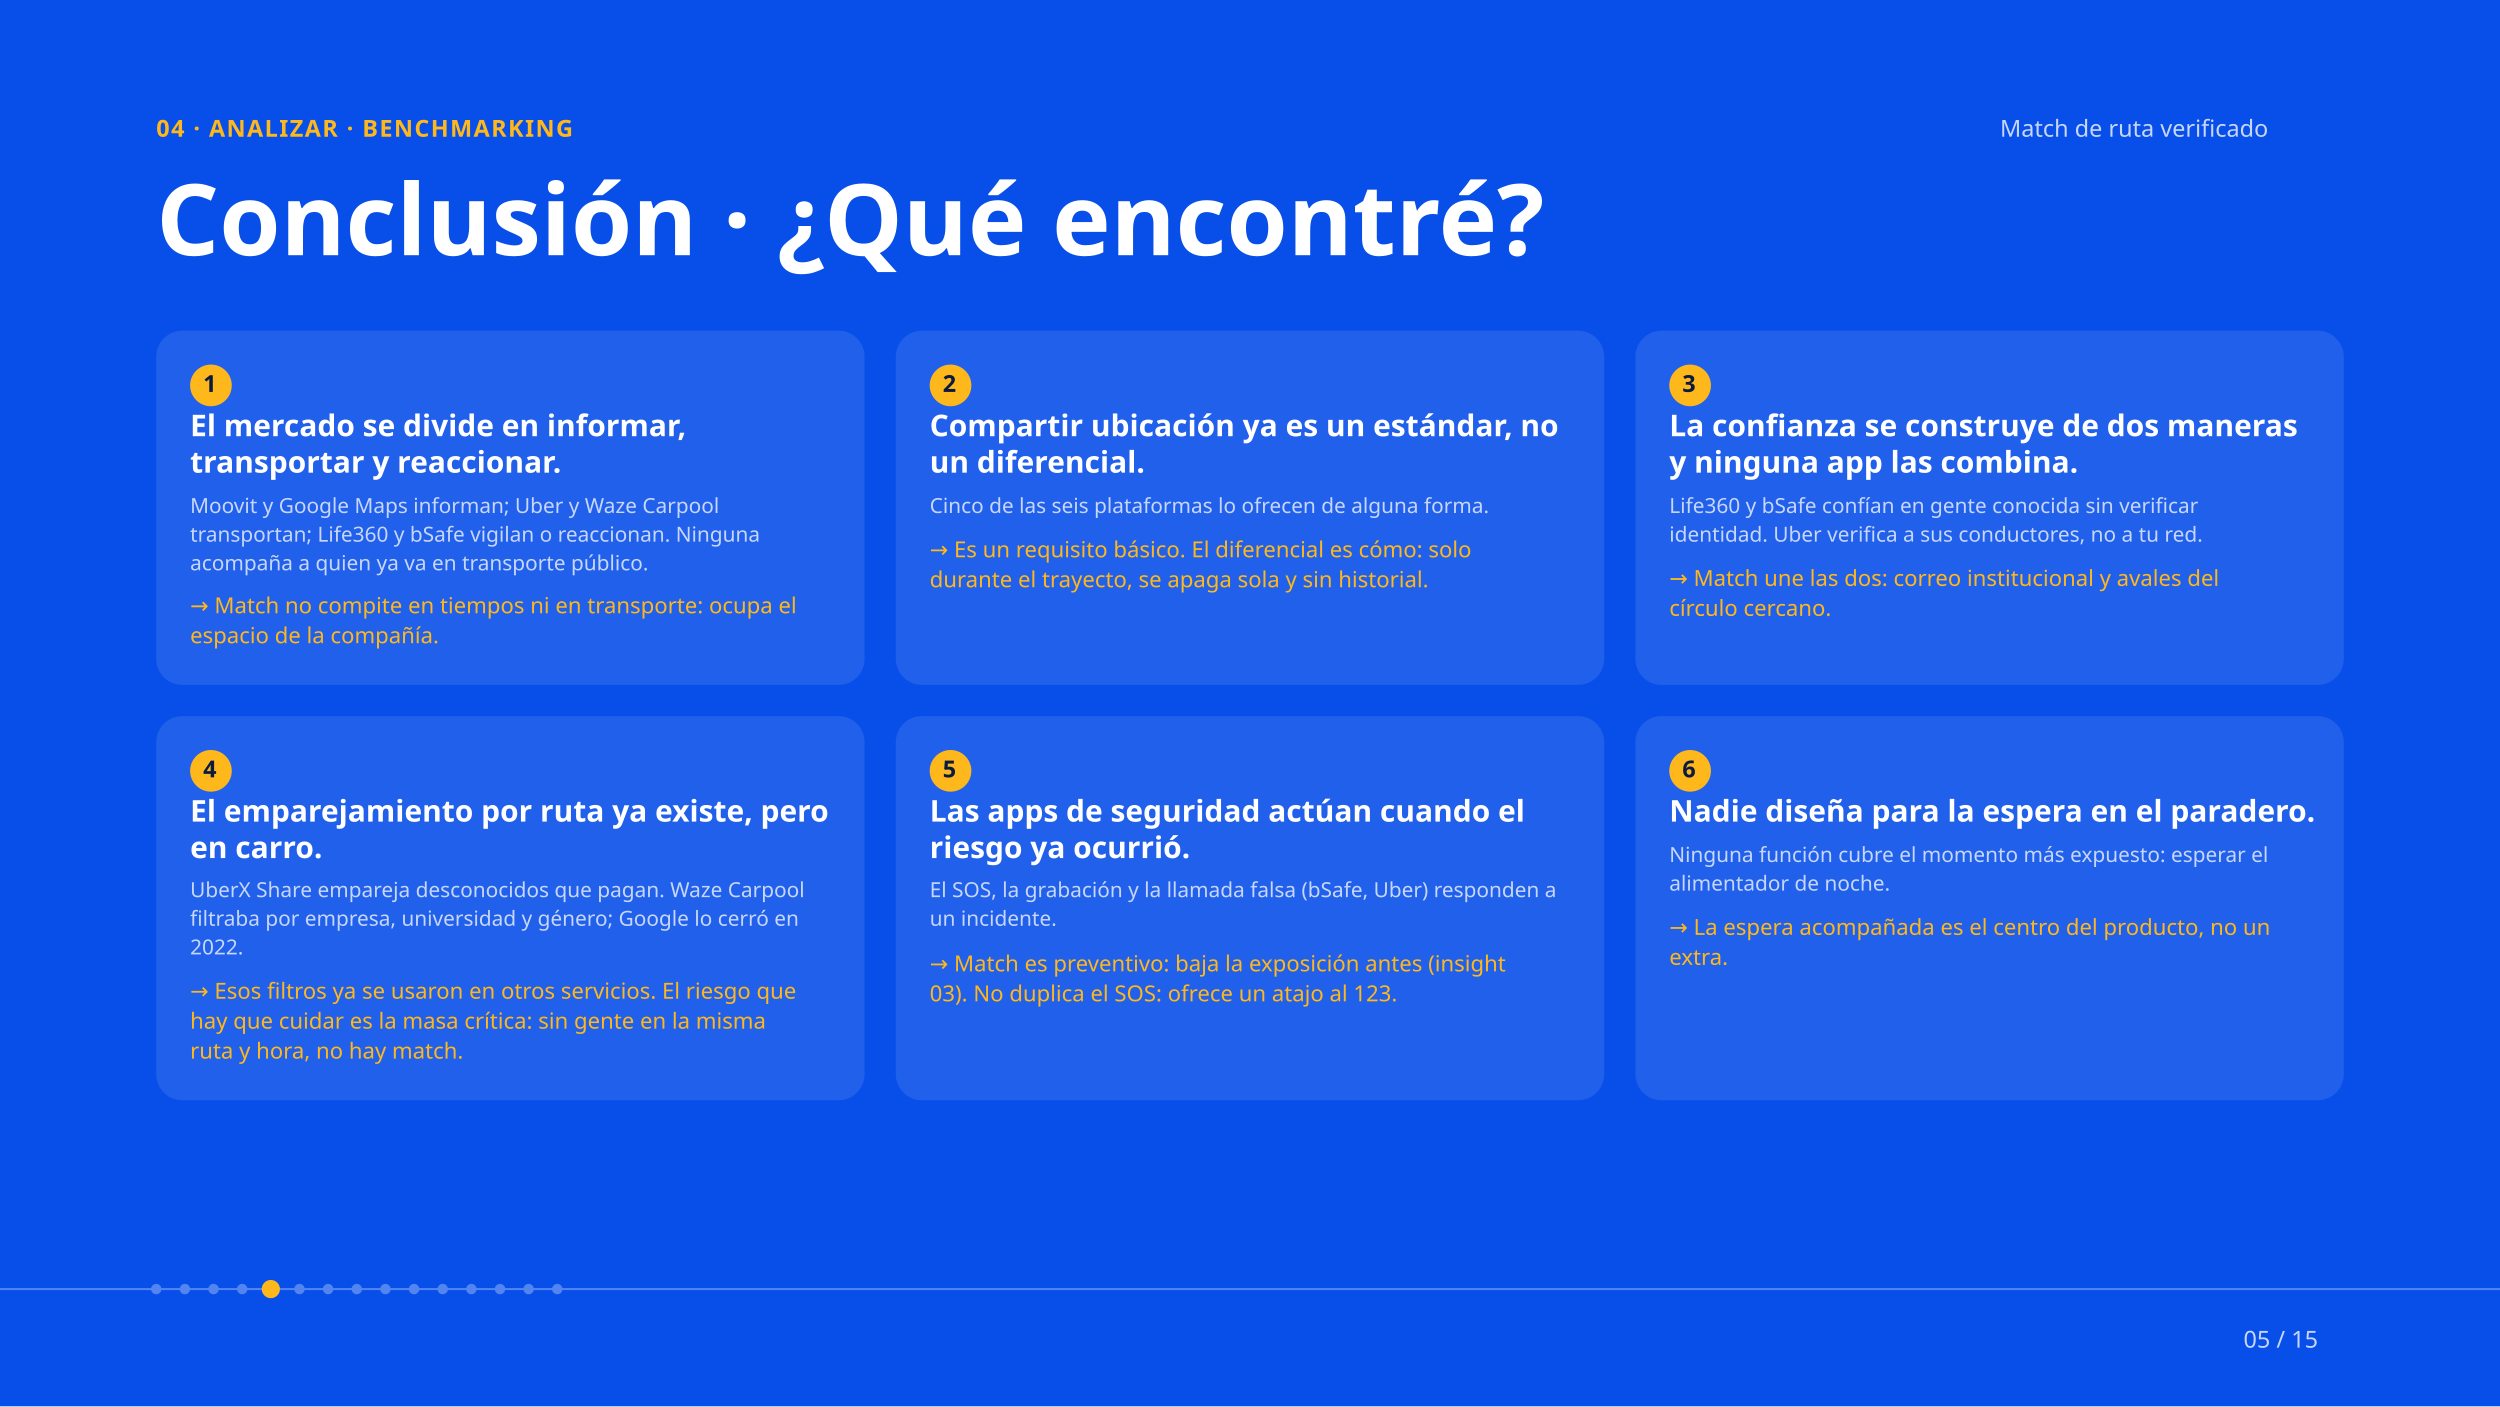
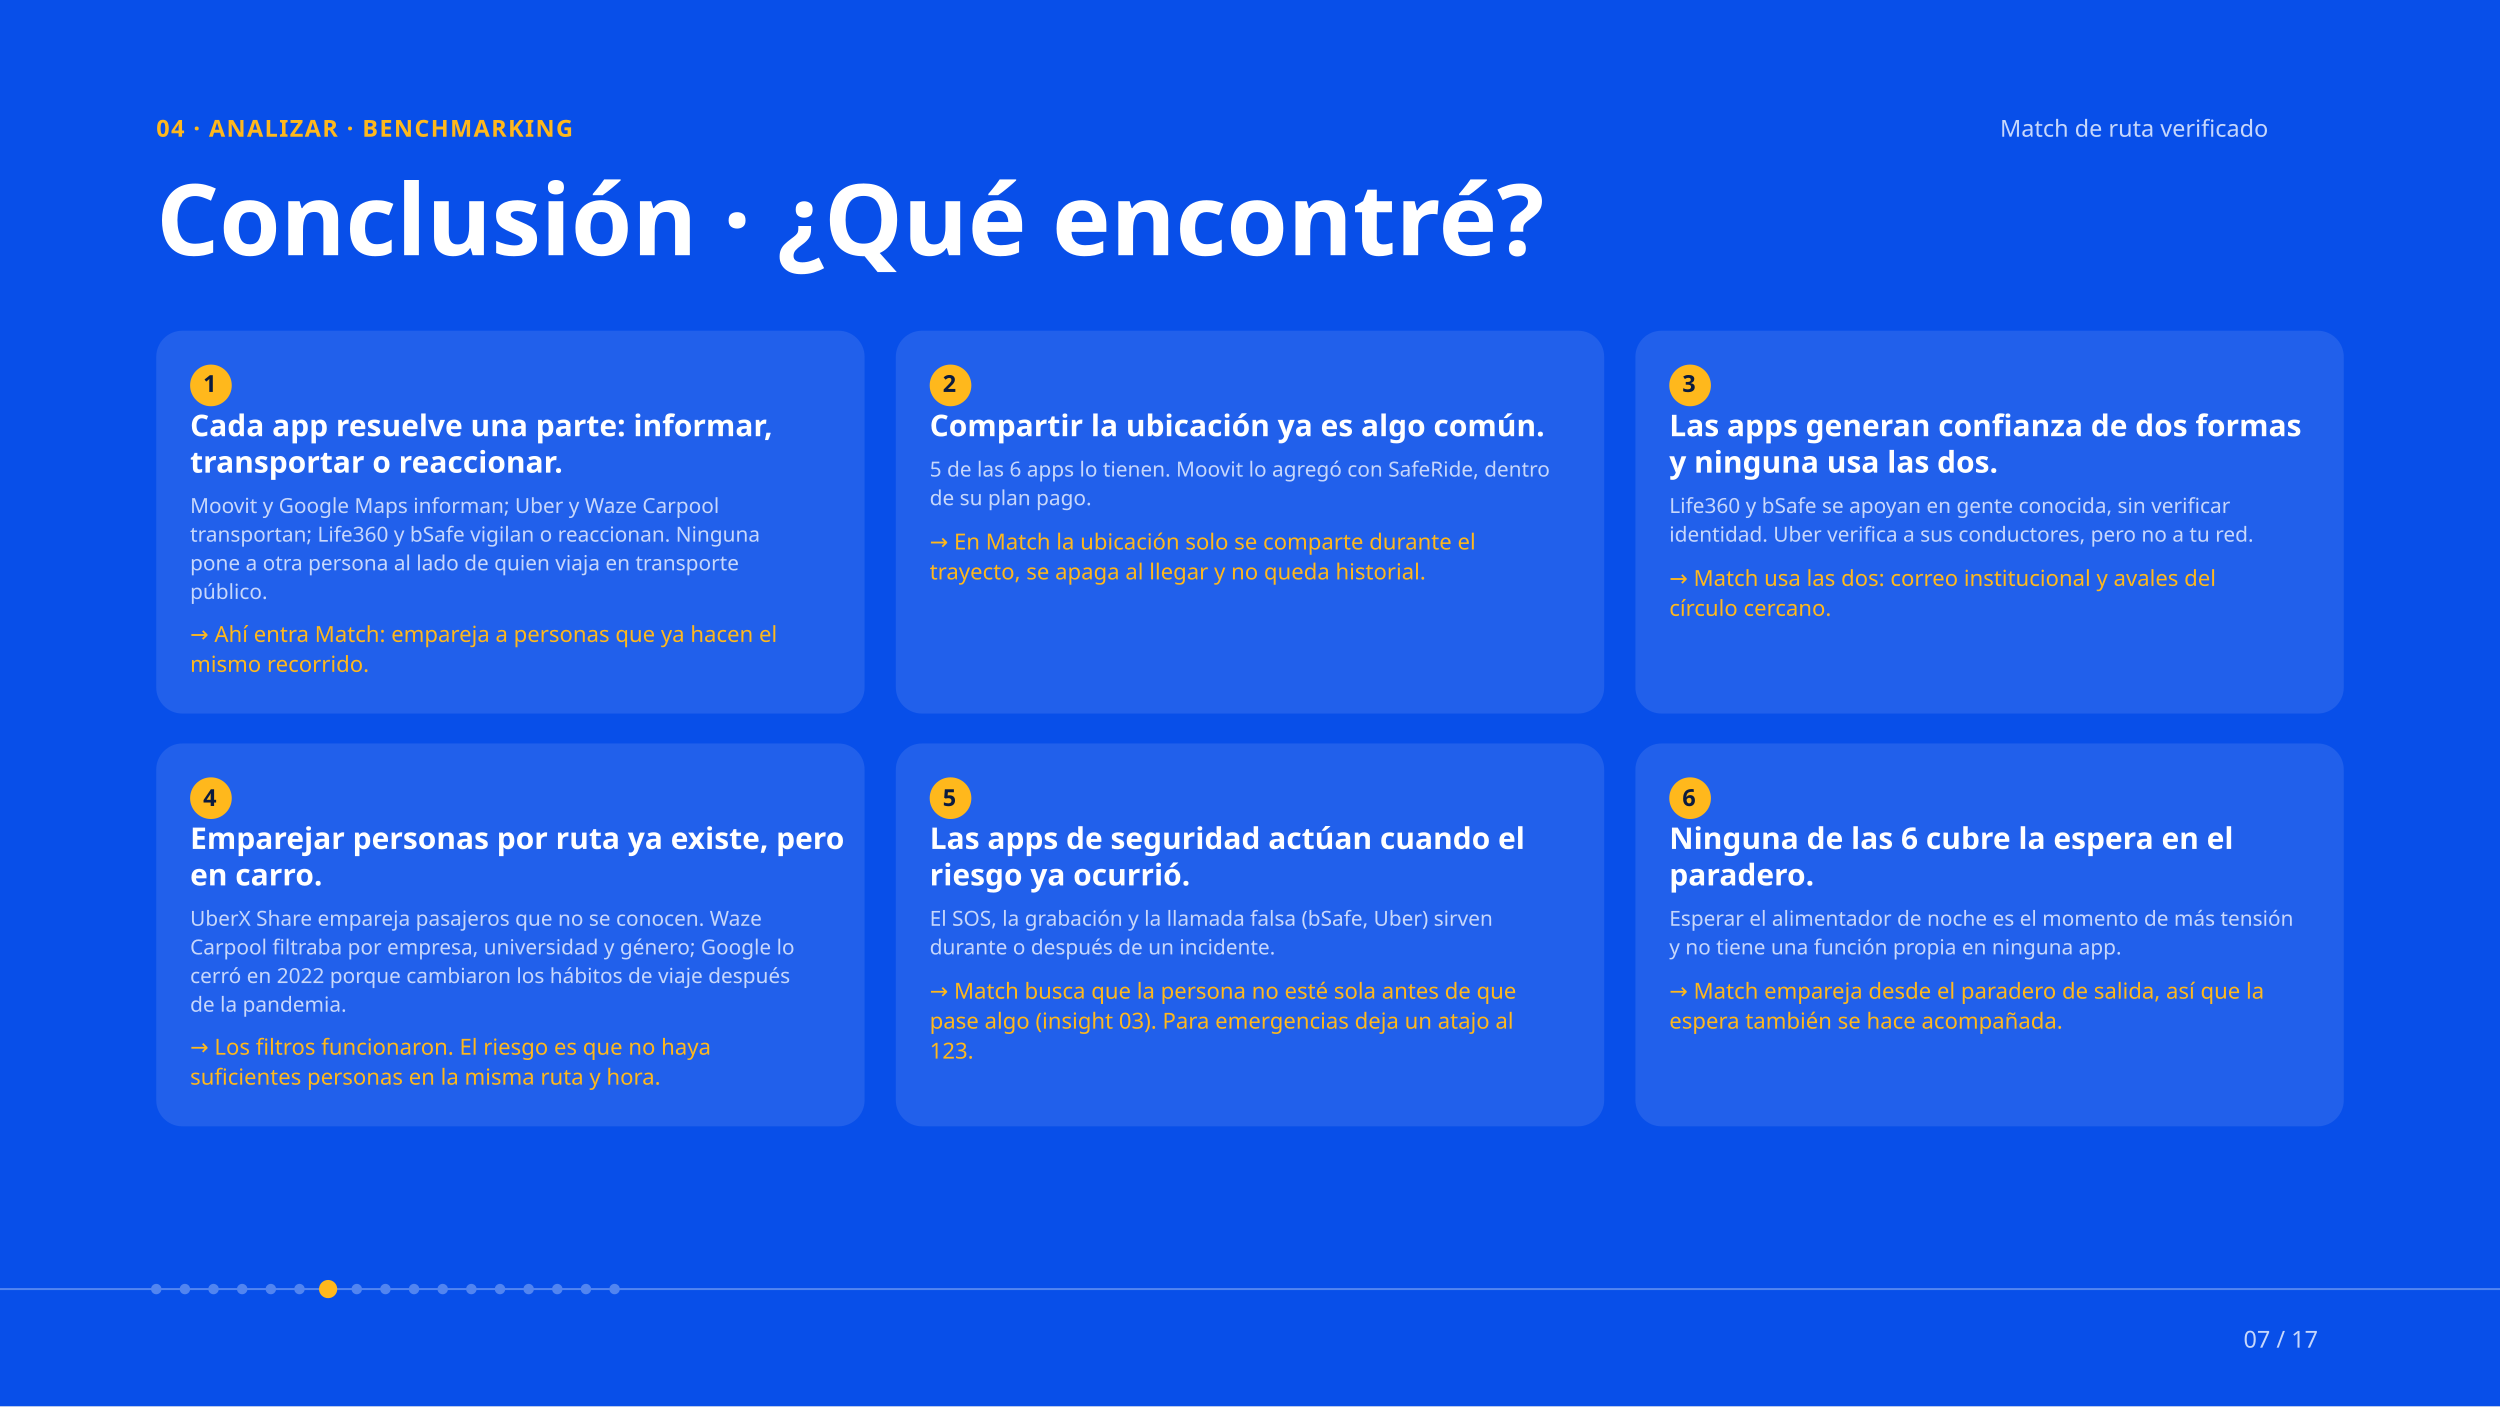
<svg xmlns="http://www.w3.org/2000/svg" width="1920" height="1080" viewBox="0 0 1920 1080">
  <rect id="Fondo" x="0" y="0" width="1920" height="1080" fill="#084FE9" />
  <text y="105" font-family="Space Mono" font-size="18" font-weight="700" fill="#FFB81C" letter-spacing="1.08">
    <tspan x="120" dy="0">04 · ANALIZAR · BENCHMARKING</tspan>
  </text>
  <text y="105" font-family="Space Mono" font-size="18" font-weight="400" fill="#C7D7FB">
    <tspan x="1536" dy="0">Match de ruta verificado</tspan>
  </text>
  <text y="196" font-family="Space Grotesk" font-size="76" font-weight="700" fill="#FFFFFF">
    <tspan x="120" dy="0">Conclusión · ¿Qué encontré?</tspan>
  </text>
  <path d="M 0 990 L 1920 990" fill="none" stroke="#5285F0" stroke-width="1.5" stroke-linejoin="round" />
  <circle cx="120" cy="990" r="4" fill="#5285F0" />
  <circle cx="142" cy="990" r="4" fill="#5285F0" />
  <circle cx="164" cy="990" r="4" fill="#5285F0" />
  <circle cx="186" cy="990" r="4" fill="#5285F0" />
-   <circle cx="208" cy="990" r="7" fill="#FFB81C" />
+   <circle cx="208" cy="990" r="4" fill="#5285F0" />
  <circle cx="230" cy="990" r="4" fill="#5285F0" />
-   <circle cx="252" cy="990" r="4" fill="#5285F0" />
+   <circle cx="252" cy="990" r="7" fill="#FFB81C" />
  <circle cx="274" cy="990" r="4" fill="#5285F0" />
  <circle cx="296" cy="990" r="4" fill="#5285F0" />
  <circle cx="318" cy="990" r="4" fill="#5285F0" />
  <circle cx="340" cy="990" r="4" fill="#5285F0" />
  <circle cx="362" cy="990" r="4" fill="#5285F0" />
  <circle cx="384" cy="990" r="4" fill="#5285F0" />
  <circle cx="406" cy="990" r="4" fill="#5285F0" />
  <circle cx="428" cy="990" r="4" fill="#5285F0" />
+   <circle cx="450" cy="990" r="4" fill="#5285F0" />
+   <circle cx="472" cy="990" r="4" fill="#5285F0" />
  <text y="1035" font-family="Space Mono" font-size="18" font-weight="400" fill="#C7D7FB">
-     <tspan x="1723" dy="0">05 / 15</tspan>
+     <tspan x="1723" dy="0">07 / 17</tspan>
  </text>
-   <rect x="120" y="254" width="544" height="272" fill="#2160EB" rx="20" ry="20" />
+   <rect x="120" y="254" width="544" height="294" fill="#2160EB" rx="20" ry="20" />
  <circle cx="162" cy="296" r="16" fill="#FFB81C" />
  <text y="301" font-family="Space Mono" font-size="18" font-weight="700" fill="#0B1B3F">
    <tspan x="156" dy="0">1</tspan>
  </text>
  <text y="335" font-family="Space Grotesk" font-size="23" font-weight="700" fill="#FFFFFF">
-     <tspan x="146" dy="0">El mercado se divide en informar,</tspan>
-     <tspan x="146" dy="28">transportar y reaccionar.</tspan>
+     <tspan x="146" dy="0">Cada app resuelve una parte: informar,</tspan>
+     <tspan x="146" dy="28">transportar o reaccionar.</tspan>
  </text>
  <text y="394" font-family="Space Grotesk" font-size="16" font-weight="400" fill="#C7D7FB">
    <tspan x="146" dy="0">Moovit y Google Maps informan; Uber y Waze Carpool</tspan>
    <tspan x="146" dy="22">transportan; Life360 y bSafe vigilan o reaccionan. Ninguna</tspan>
-     <tspan x="146" dy="22">acompaña a quien ya va en transporte público.</tspan>
+     <tspan x="146" dy="22">pone a otra persona al lado de quien viaja en transporte</tspan>
+     <tspan x="146" dy="22">público.</tspan>
  </text>
-   <text y="471" font-family="Space Grotesk" font-size="17" font-weight="500" fill="#FFB81C">
-     <tspan x="146" dy="0">→ Match no compite en tiempos ni en transporte: ocupa el</tspan>
-     <tspan x="146" dy="23">espacio de la compañía.</tspan>
+   <text y="493" font-family="Space Grotesk" font-size="17" font-weight="500" fill="#FFB81C">
+     <tspan x="146" dy="0">→ Ahí entra Match: empareja a personas que ya hacen el</tspan>
+     <tspan x="146" dy="23">mismo recorrido.</tspan>
  </text>
-   <rect x="688" y="254" width="544" height="272" fill="#2160EB" rx="20" ry="20" />
+   <rect x="688" y="254" width="544" height="294" fill="#2160EB" rx="20" ry="20" />
  <circle cx="730" cy="296" r="16" fill="#FFB81C" />
  <text y="301" font-family="Space Mono" font-size="18" font-weight="700" fill="#0B1B3F">
    <tspan x="724" dy="0">2</tspan>
  </text>
  <text y="335" font-family="Space Grotesk" font-size="23" font-weight="700" fill="#FFFFFF">
-     <tspan x="714" dy="0">Compartir ubicación ya es un estándar, no</tspan>
-     <tspan x="714" dy="28">un diferencial.</tspan>
+     <tspan x="714" dy="0">Compartir la ubicación ya es algo común.</tspan>
  </text>
-   <text y="394" font-family="Space Grotesk" font-size="16" font-weight="400" fill="#C7D7FB">
-     <tspan x="714" dy="0">Cinco de las seis plataformas lo ofrecen de alguna forma.</tspan>
+   <text y="366" font-family="Space Grotesk" font-size="16" font-weight="400" fill="#C7D7FB">
+     <tspan x="714" dy="0">5 de las 6 apps lo tienen. Moovit lo agregó con SafeRide, dentro</tspan>
+     <tspan x="714" dy="22">de su plan pago.</tspan>
  </text>
-   <text y="428" font-family="Space Grotesk" font-size="17" font-weight="500" fill="#FFB81C">
-     <tspan x="714" dy="0">→ Es un requisito básico. El diferencial es cómo: solo</tspan>
-     <tspan x="714" dy="23">durante el trayecto, se apaga sola y sin historial.</tspan>
+   <text y="422" font-family="Space Grotesk" font-size="17" font-weight="500" fill="#FFB81C">
+     <tspan x="714" dy="0">→ En Match la ubicación solo se comparte durante el</tspan>
+     <tspan x="714" dy="23">trayecto, se apaga al llegar y no queda historial.</tspan>
  </text>
-   <rect x="1256" y="254" width="544" height="272" fill="#2160EB" rx="20" ry="20" />
+   <rect x="1256" y="254" width="544" height="294" fill="#2160EB" rx="20" ry="20" />
  <circle cx="1298" cy="296" r="16" fill="#FFB81C" />
  <text y="301" font-family="Space Mono" font-size="18" font-weight="700" fill="#0B1B3F">
    <tspan x="1292" dy="0">3</tspan>
  </text>
  <text y="335" font-family="Space Grotesk" font-size="23" font-weight="700" fill="#FFFFFF">
-     <tspan x="1282" dy="0">La confianza se construye de dos maneras</tspan>
-     <tspan x="1282" dy="28">y ninguna app las combina.</tspan>
+     <tspan x="1282" dy="0">Las apps generan confianza de dos formas</tspan>
+     <tspan x="1282" dy="28">y ninguna usa las dos.</tspan>
  </text>
  <text y="394" font-family="Space Grotesk" font-size="16" font-weight="400" fill="#C7D7FB">
-     <tspan x="1282" dy="0">Life360 y bSafe confían en gente conocida sin verificar</tspan>
-     <tspan x="1282" dy="22">identidad. Uber verifica a sus conductores, no a tu red.</tspan>
+     <tspan x="1282" dy="0">Life360 y bSafe se apoyan en gente conocida, sin verificar</tspan>
+     <tspan x="1282" dy="22">identidad. Uber verifica a sus conductores, pero no a tu red.</tspan>
  </text>
  <text y="450" font-family="Space Grotesk" font-size="17" font-weight="500" fill="#FFB81C">
-     <tspan x="1282" dy="0">→ Match une las dos: correo institucional y avales del</tspan>
+     <tspan x="1282" dy="0">→ Match usa las dos: correo institucional y avales del</tspan>
    <tspan x="1282" dy="23">círculo cercano.</tspan>
  </text>
-   <rect x="120" y="550" width="544" height="295" fill="#2160EB" rx="20" ry="20" />
-   <circle cx="162" cy="592" r="16" fill="#FFB81C" />
-   <text y="597" font-family="Space Mono" font-size="18" font-weight="700" fill="#0B1B3F">
+   <rect x="120" y="571" width="544" height="294" fill="#2160EB" rx="20" ry="20" />
+   <circle cx="162" cy="613" r="16" fill="#FFB81C" />
+   <text y="619" font-family="Space Mono" font-size="18" font-weight="700" fill="#0B1B3F">
    <tspan x="156" dy="0">4</tspan>
  </text>
-   <text y="631" font-family="Space Grotesk" font-size="23" font-weight="700" fill="#FFFFFF">
-     <tspan x="146" dy="0">El emparejamiento por ruta ya existe, pero</tspan>
+   <text y="652" font-family="Space Grotesk" font-size="23" font-weight="700" fill="#FFFFFF">
+     <tspan x="146" dy="0">Emparejar personas por ruta ya existe, pero</tspan>
    <tspan x="146" dy="28">en carro.</tspan>
  </text>
-   <text y="689" font-family="Space Grotesk" font-size="16" font-weight="400" fill="#C7D7FB">
-     <tspan x="146" dy="0">UberX Share empareja desconocidos que pagan. Waze Carpool</tspan>
-     <tspan x="146" dy="22">filtraba por empresa, universidad y género; Google lo cerró en</tspan>
-     <tspan x="146" dy="22">2022.</tspan>
+   <text y="711" font-family="Space Grotesk" font-size="16" font-weight="400" fill="#C7D7FB">
+     <tspan x="146" dy="0">UberX Share empareja pasajeros que no se conocen. Waze</tspan>
+     <tspan x="146" dy="22">Carpool filtraba por empresa, universidad y género; Google lo</tspan>
+     <tspan x="146" dy="22">cerró en 2022 porque cambiaron los hábitos de viaje después</tspan>
+     <tspan x="146" dy="22">de la pandemia.</tspan>
  </text>
-   <text y="767" font-family="Space Grotesk" font-size="17" font-weight="500" fill="#FFB81C">
-     <tspan x="146" dy="0">→ Esos filtros ya se usaron en otros servicios. El riesgo que</tspan>
-     <tspan x="146" dy="23">hay que cuidar es la masa crítica: sin gente en la misma</tspan>
-     <tspan x="146" dy="23">ruta y hora, no hay match.</tspan>
+   <text y="810" font-family="Space Grotesk" font-size="17" font-weight="500" fill="#FFB81C">
+     <tspan x="146" dy="0">→ Los filtros funcionaron. El riesgo es que no haya</tspan>
+     <tspan x="146" dy="23">suficientes personas en la misma ruta y hora.</tspan>
  </text>
-   <rect x="688" y="550" width="544" height="295" fill="#2160EB" rx="20" ry="20" />
-   <circle cx="730" cy="592" r="16" fill="#FFB81C" />
-   <text y="597" font-family="Space Mono" font-size="18" font-weight="700" fill="#0B1B3F">
+   <rect x="688" y="571" width="544" height="294" fill="#2160EB" rx="20" ry="20" />
+   <circle cx="730" cy="613" r="16" fill="#FFB81C" />
+   <text y="619" font-family="Space Mono" font-size="18" font-weight="700" fill="#0B1B3F">
    <tspan x="724" dy="0">5</tspan>
  </text>
-   <text y="631" font-family="Space Grotesk" font-size="23" font-weight="700" fill="#FFFFFF">
+   <text y="652" font-family="Space Grotesk" font-size="23" font-weight="700" fill="#FFFFFF">
    <tspan x="714" dy="0">Las apps de seguridad actúan cuando el</tspan>
    <tspan x="714" dy="28">riesgo ya ocurrió.</tspan>
  </text>
-   <text y="689" font-family="Space Grotesk" font-size="16" font-weight="400" fill="#C7D7FB">
-     <tspan x="714" dy="0">El SOS, la grabación y la llamada falsa (bSafe, Uber) responden a</tspan>
-     <tspan x="714" dy="22">un incidente.</tspan>
+   <text y="711" font-family="Space Grotesk" font-size="16" font-weight="400" fill="#C7D7FB">
+     <tspan x="714" dy="0">El SOS, la grabación y la llamada falsa (bSafe, Uber) sirven</tspan>
+     <tspan x="714" dy="22">durante o después de un incidente.</tspan>
  </text>
-   <text y="746" font-family="Space Grotesk" font-size="17" font-weight="500" fill="#FFB81C">
-     <tspan x="714" dy="0">→ Match es preventivo: baja la exposición antes (insight</tspan>
-     <tspan x="714" dy="23">03). No duplica el SOS: ofrece un atajo al 123.</tspan>
+   <text y="767" font-family="Space Grotesk" font-size="17" font-weight="500" fill="#FFB81C">
+     <tspan x="714" dy="0">→ Match busca que la persona no esté sola antes de que</tspan>
+     <tspan x="714" dy="23">pase algo (insight 03). Para emergencias deja un atajo al</tspan>
+     <tspan x="714" dy="23">123.</tspan>
  </text>
-   <rect x="1256" y="550" width="544" height="295" fill="#2160EB" rx="20" ry="20" />
-   <circle cx="1298" cy="592" r="16" fill="#FFB81C" />
-   <text y="597" font-family="Space Mono" font-size="18" font-weight="700" fill="#0B1B3F">
+   <rect x="1256" y="571" width="544" height="294" fill="#2160EB" rx="20" ry="20" />
+   <circle cx="1298" cy="613" r="16" fill="#FFB81C" />
+   <text y="619" font-family="Space Mono" font-size="18" font-weight="700" fill="#0B1B3F">
    <tspan x="1292" dy="0">6</tspan>
  </text>
-   <text y="631" font-family="Space Grotesk" font-size="23" font-weight="700" fill="#FFFFFF">
-     <tspan x="1282" dy="0">Nadie diseña para la espera en el paradero.</tspan>
+   <text y="652" font-family="Space Grotesk" font-size="23" font-weight="700" fill="#FFFFFF">
+     <tspan x="1282" dy="0">Ninguna de las 6 cubre la espera en el</tspan>
+     <tspan x="1282" dy="28">paradero.</tspan>
  </text>
-   <text y="662" font-family="Space Grotesk" font-size="16" font-weight="400" fill="#C7D7FB">
-     <tspan x="1282" dy="0">Ninguna función cubre el momento más expuesto: esperar el</tspan>
-     <tspan x="1282" dy="22">alimentador de noche.</tspan>
+   <text y="711" font-family="Space Grotesk" font-size="16" font-weight="400" fill="#C7D7FB">
+     <tspan x="1282" dy="0">Esperar el alimentador de noche es el momento de más tensión</tspan>
+     <tspan x="1282" dy="22">y no tiene una función propia en ninguna app.</tspan>
  </text>
-   <text y="718" font-family="Space Grotesk" font-size="17" font-weight="500" fill="#FFB81C">
-     <tspan x="1282" dy="0">→ La espera acompañada es el centro del producto, no un</tspan>
-     <tspan x="1282" dy="23">extra.</tspan>
+   <text y="767" font-family="Space Grotesk" font-size="17" font-weight="500" fill="#FFB81C">
+     <tspan x="1282" dy="0">→ Match empareja desde el paradero de salida, así que la</tspan>
+     <tspan x="1282" dy="23">espera también se hace acompañada.</tspan>
  </text>
</svg>
